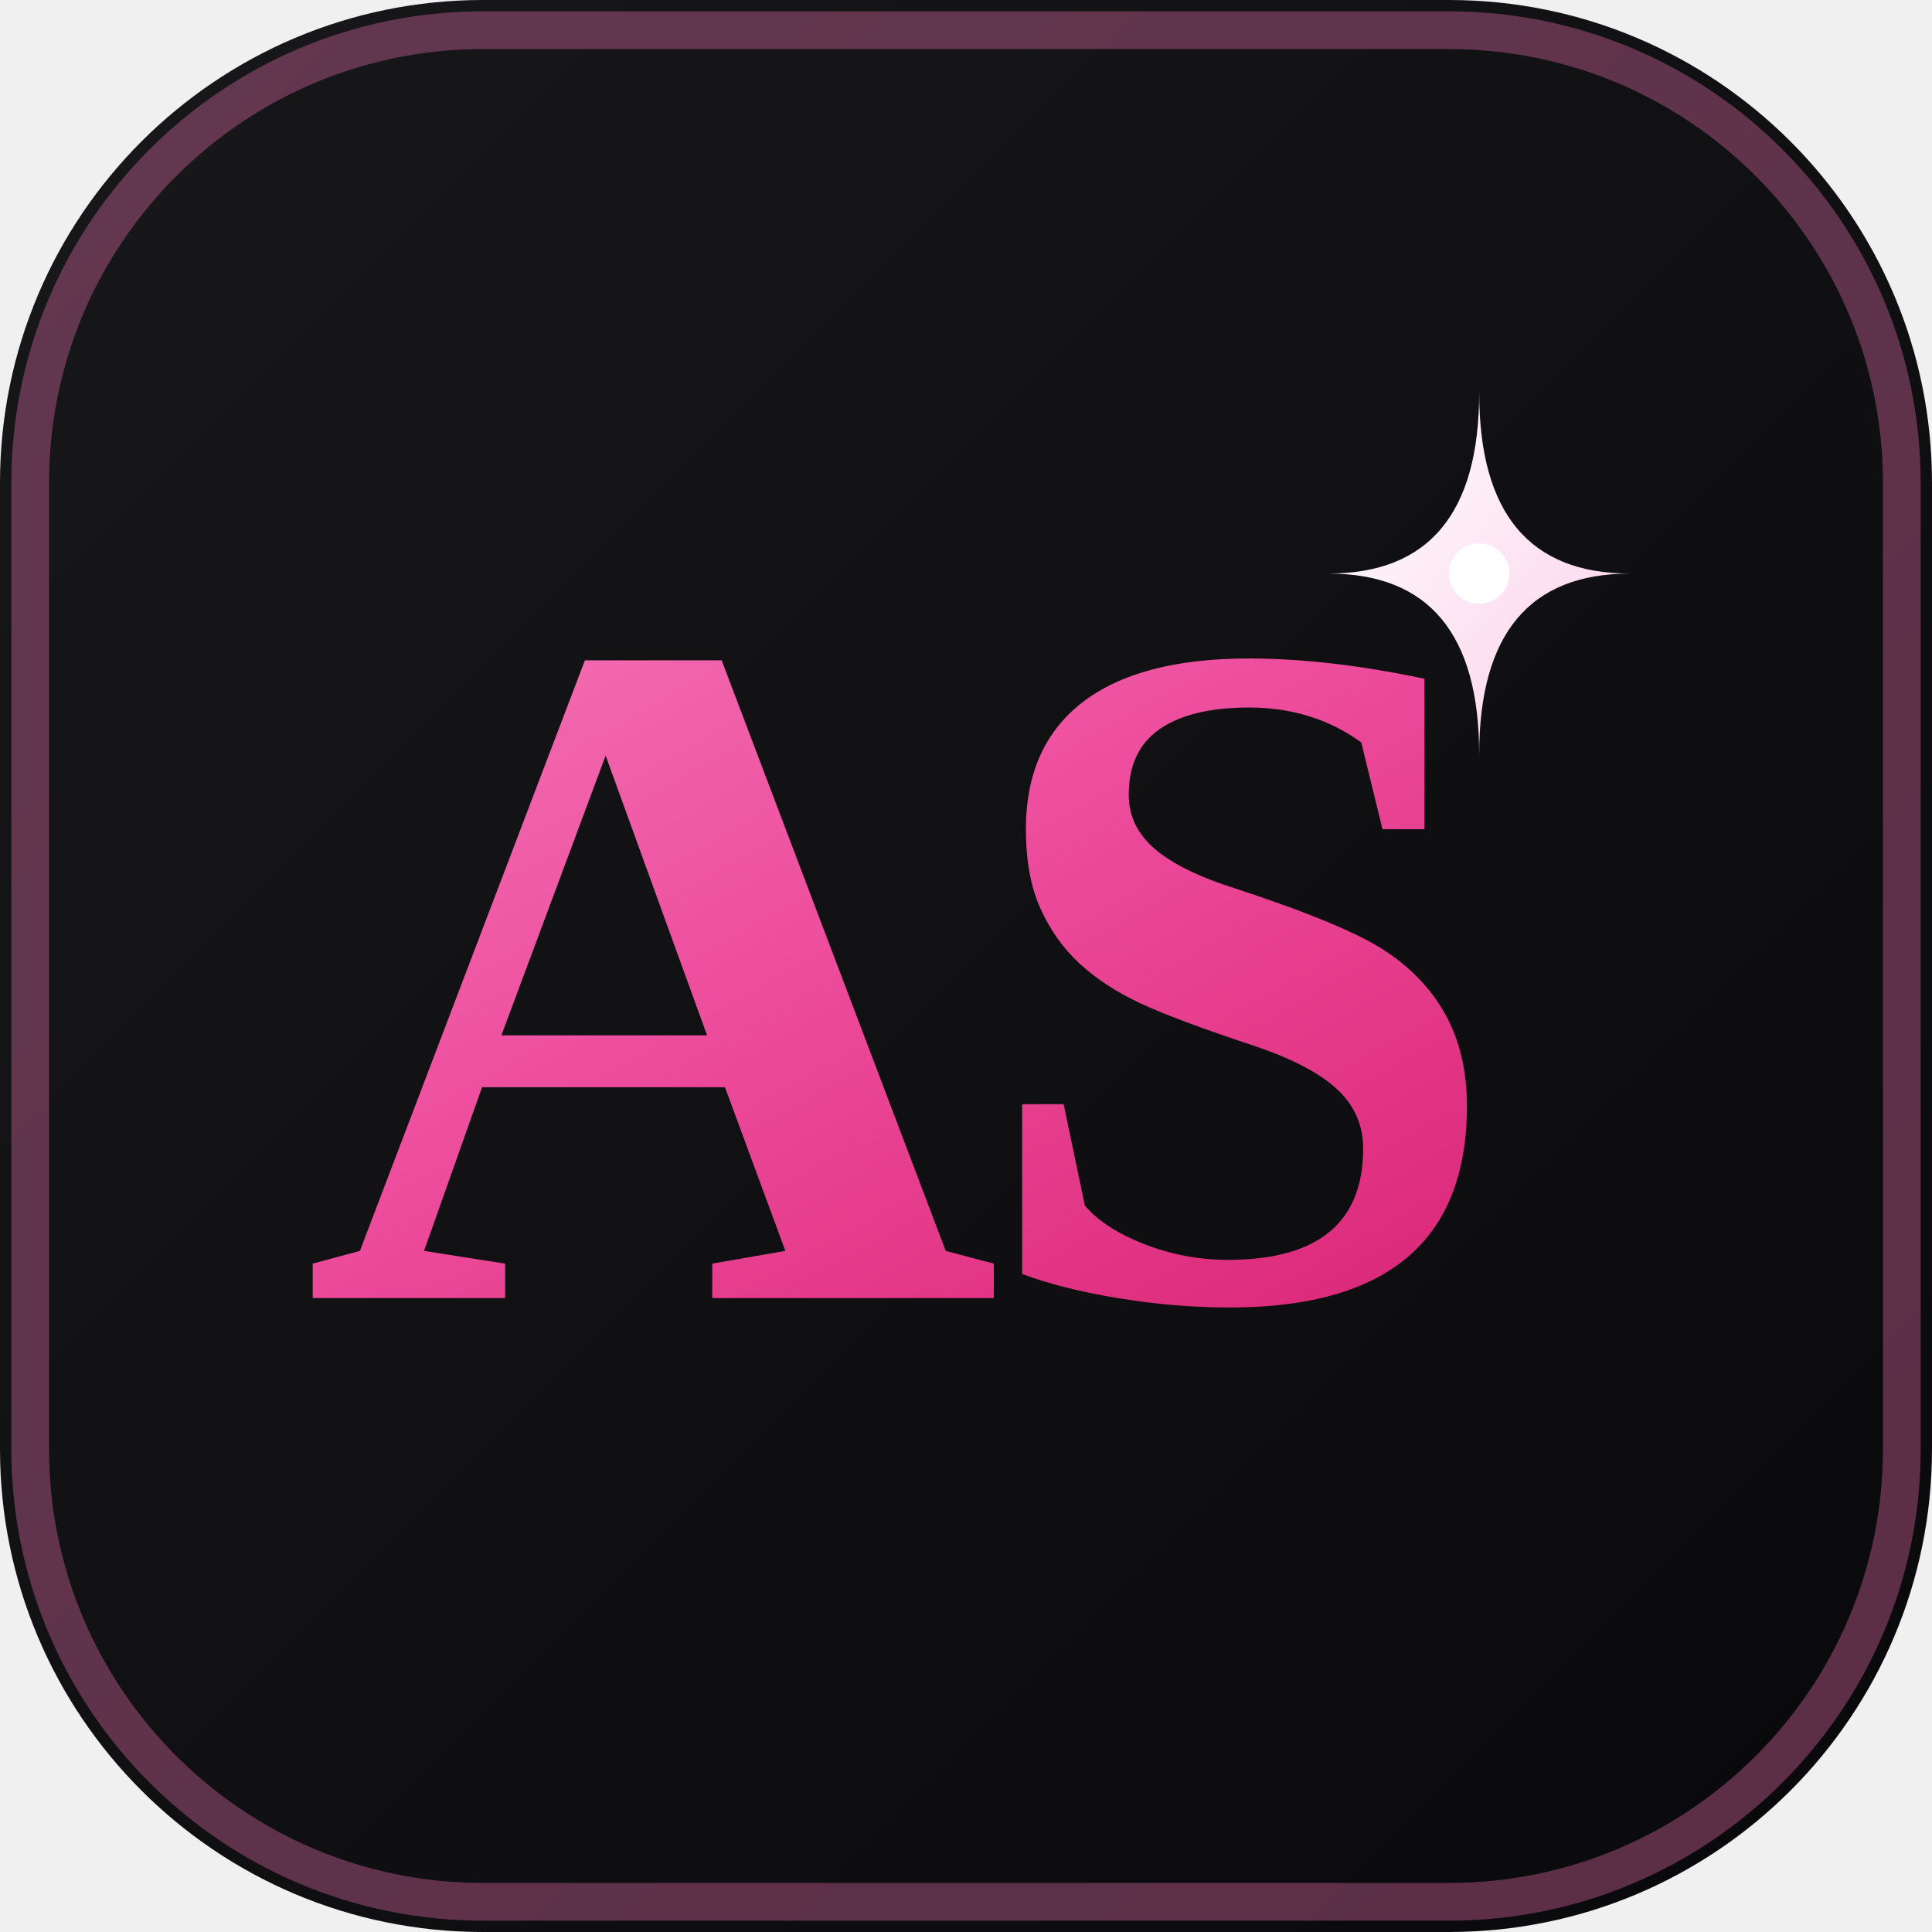
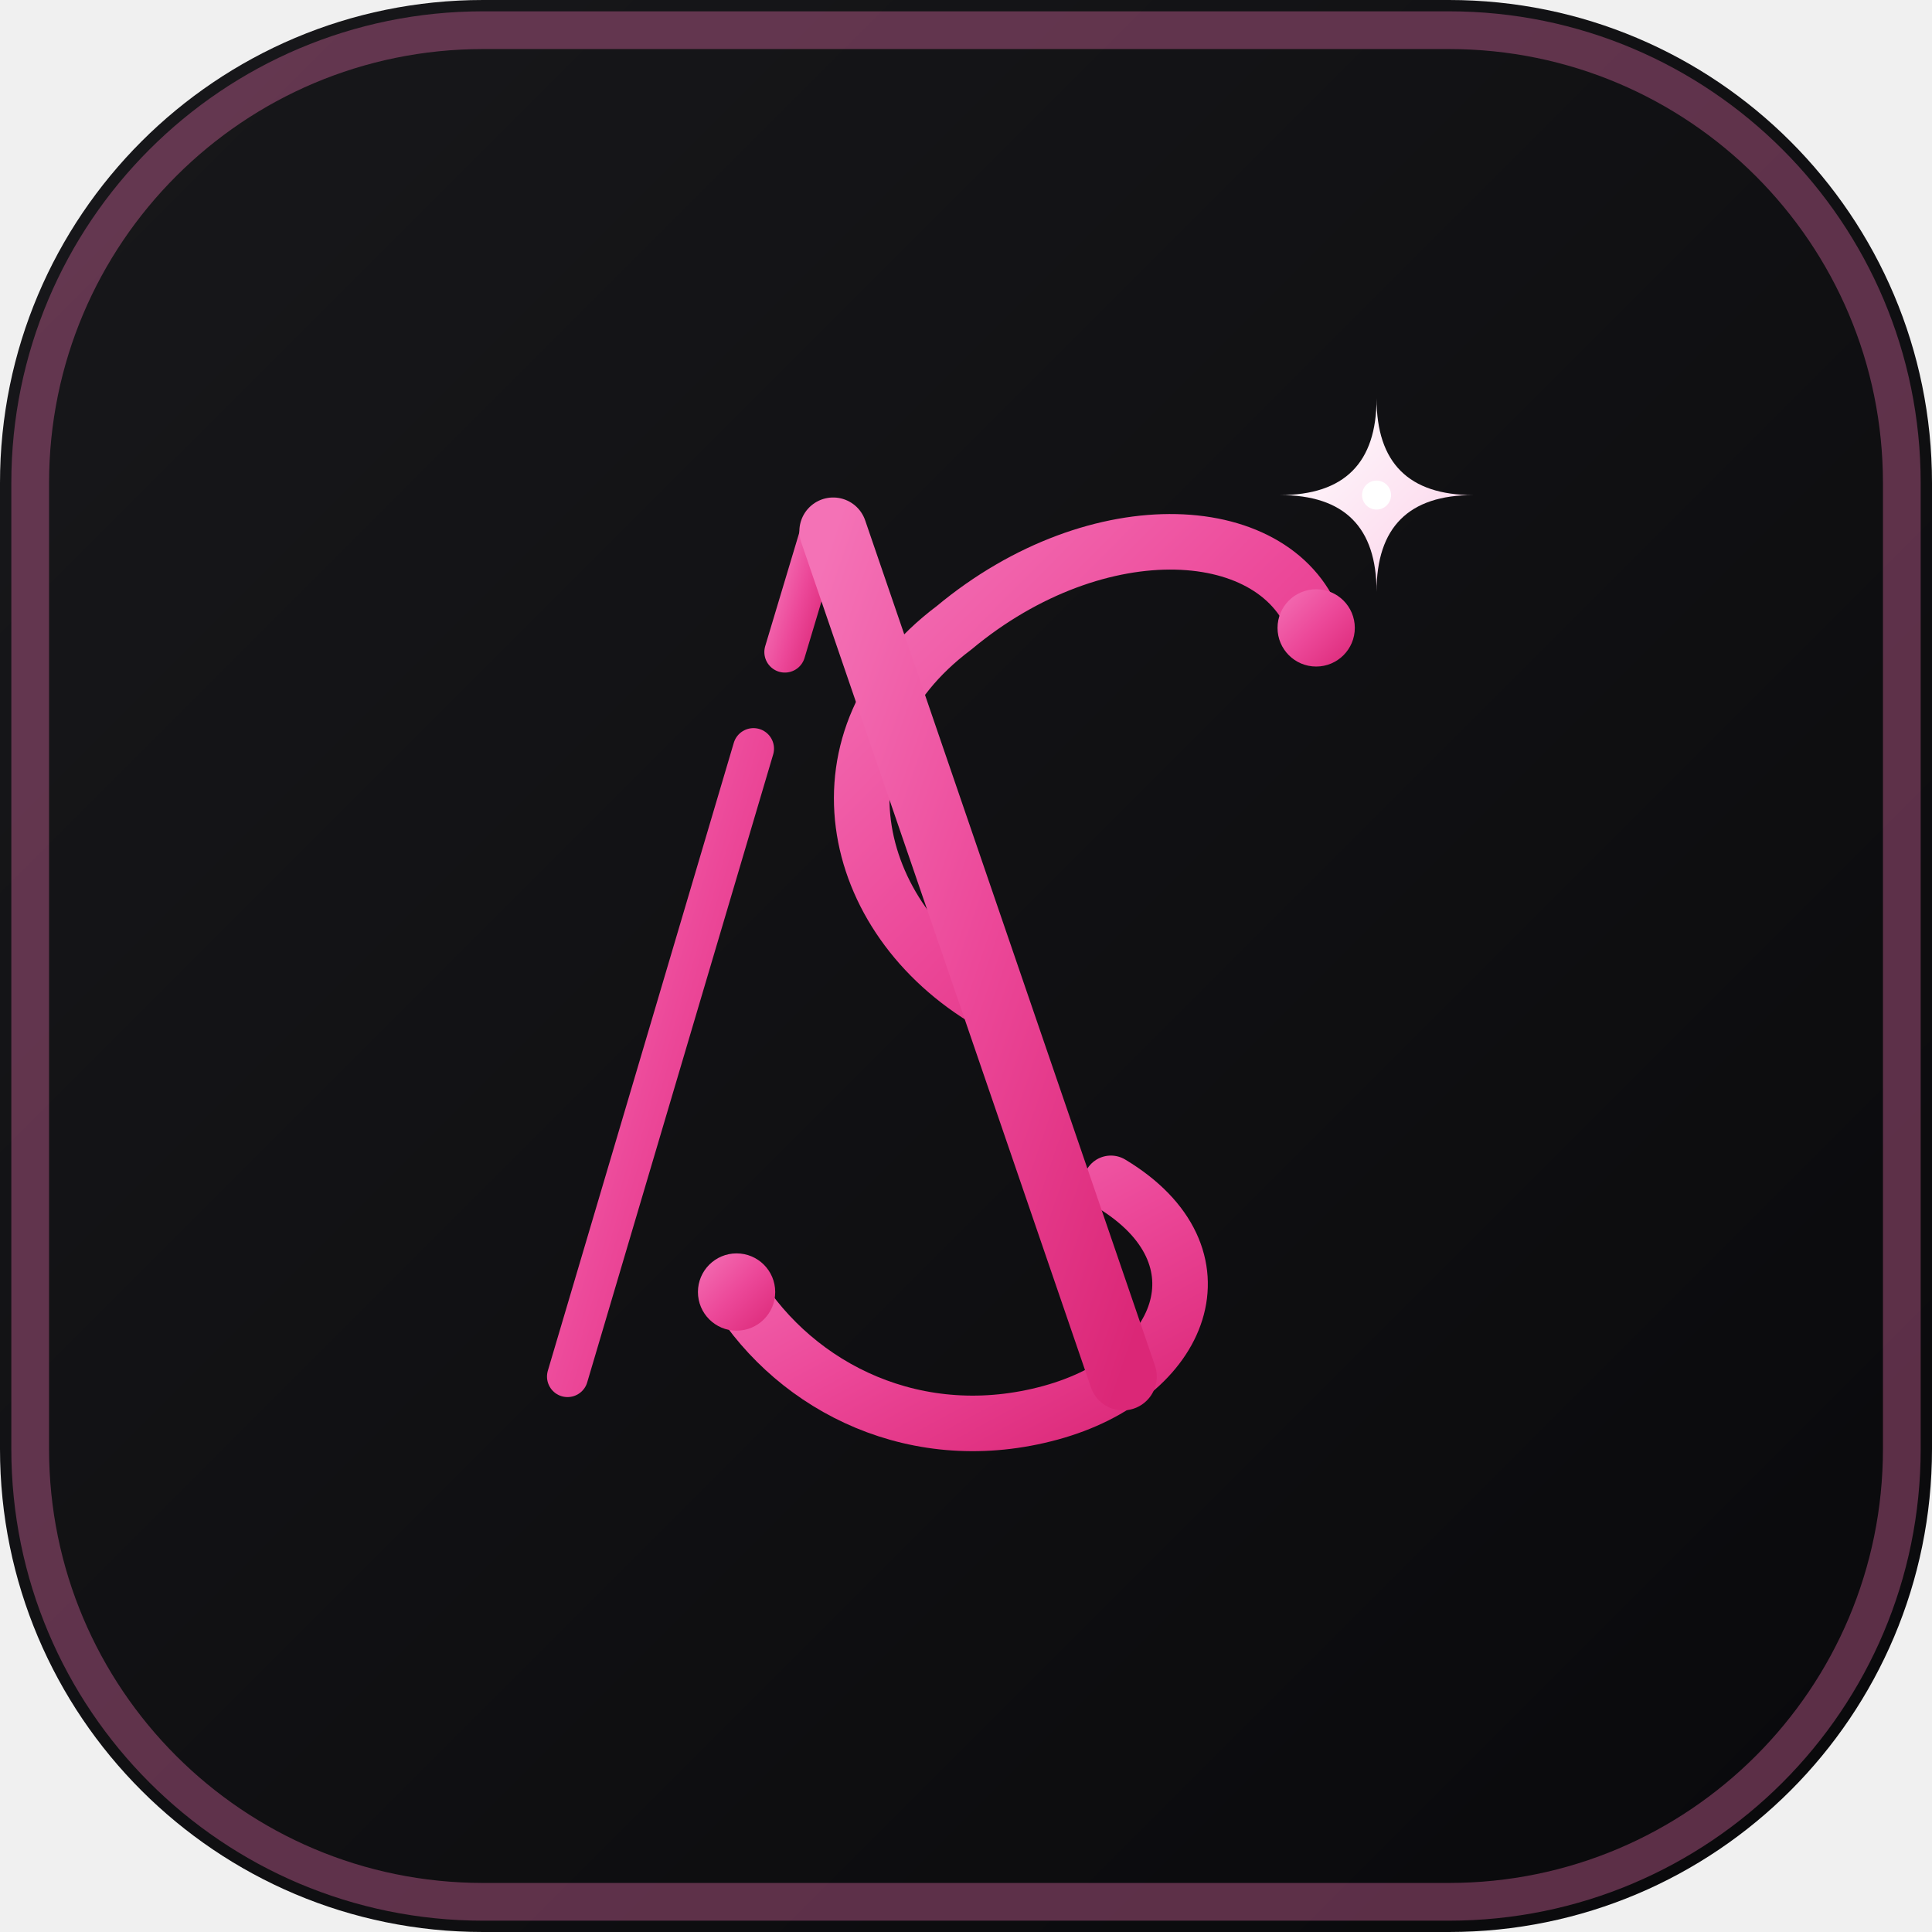
<svg xmlns="http://www.w3.org/2000/svg" viewBox="0 0 128 128" width="100%" height="100%">
  <defs>
    <linearGradient id="bgGrad" x1="0%" y1="0%" x2="100%" y2="100%">
      <stop offset="0%" stop-color="#18181B" />
      <stop offset="100%" stop-color="#09090B" />
    </linearGradient>
    <linearGradient id="pinkGrad" x1="0%" y1="0%" x2="100%" y2="100%">
      <stop offset="0%" stop-color="#F472B6" />
      <stop offset="50%" stop-color="#EC4899" />
      <stop offset="100%" stop-color="#DB2777" />
    </linearGradient>
    <linearGradient id="sparkleGrad" x1="0%" y1="0%" x2="100%" y2="100%">
      <stop offset="0%" stop-color="#FFFFFF" />
      <stop offset="100%" stop-color="#FBCFE8" />
    </linearGradient>
  </defs>
  <rect width="128" height="128" rx="32" fill="url(#bgGrad)" />
  <rect x="2" y="2" width="124" height="124" rx="30" fill="none" stroke="#F472B6" stroke-opacity="0.35" stroke-width="2.5" />
-   <text x="60" y="86" font-family="Playfair Display, Fraunces, Georgia, 'Times New Roman', serif" font-size="64" font-weight="800" letter-spacing="-2" text-anchor="middle" fill="url(#pinkGrad)">AS</text>
-   <path d="M 98 26 Q 98 38 108 38 Q 98 38 98 50 Q 98 38 88 38 Q 98 38 98 26 Z" fill="url(#sparkleGrad)" />
-   <circle cx="98" cy="38" r="2" fill="#FFFFFF" />
+   <g transform="translate(12.8, 12.8) scale(1.6)" stroke-linecap="round" stroke-linejoin="round">
+     <path stroke="url(#pinkGrad)" d="M 46.5 18 C 45 13.5 37.5 13 31.5 18 C 25.5 22.5 27 30 33 33.5" stroke-width="2.3" fill="none" />
+     <line stroke="url(#pinkGrad)" x1="26" y1="14" x2="24.5" y2="19" stroke-width="1.7" />
+     <line stroke="url(#pinkGrad)" x1="23.2" y1="23" x2="15.5" y2="49" stroke-width="1.7" />
+     <line stroke="url(#pinkGrad)" x1="12" y1="49" x2="19.5" y2="49" stroke-width="1.7" />
+     <line stroke="url(#pinkGrad)" x1="23" y1="14" x2="29.5" y2="14" stroke-width="1.7" />
+     <line stroke="url(#pinkGrad)" x1="19.5" y1="37" x2="34" y2="37" stroke-width="1.6" />
+     <path stroke="url(#pinkGrad)" d="M 38 41 C 43 44 41 49 35.5 50.5 C 30 52 25 49.5 22.5 45.5" stroke-width="2.3" fill="none" />
+     <line stroke="url(#pinkGrad)" x1="26.5" y1="14" x2="38.5" y2="49" stroke-width="2.8" />
+     <line stroke="url(#pinkGrad)" x1="34" y1="49" x2="42.5" y2="49" stroke-width="1.7" />
+     <circle fill="url(#pinkGrad)" cx="46.5" cy="18" r="1.6" />
+     <circle fill="url(#pinkGrad)" cx="22.5" cy="45.5" r="1.6" />
+     <path fill="url(#sparkleGrad)" d="M 49 8.5 Q 49 12.5 53 12.5 Q 49 12.5 49 16.5 Q 49 12.5 45 12.5 Q 49 12.5 49 8.5 Z" />
+     <circle fill="#FFFFFF" cx="49" cy="12.5" r="0.6" />
+   </g>
</svg>
